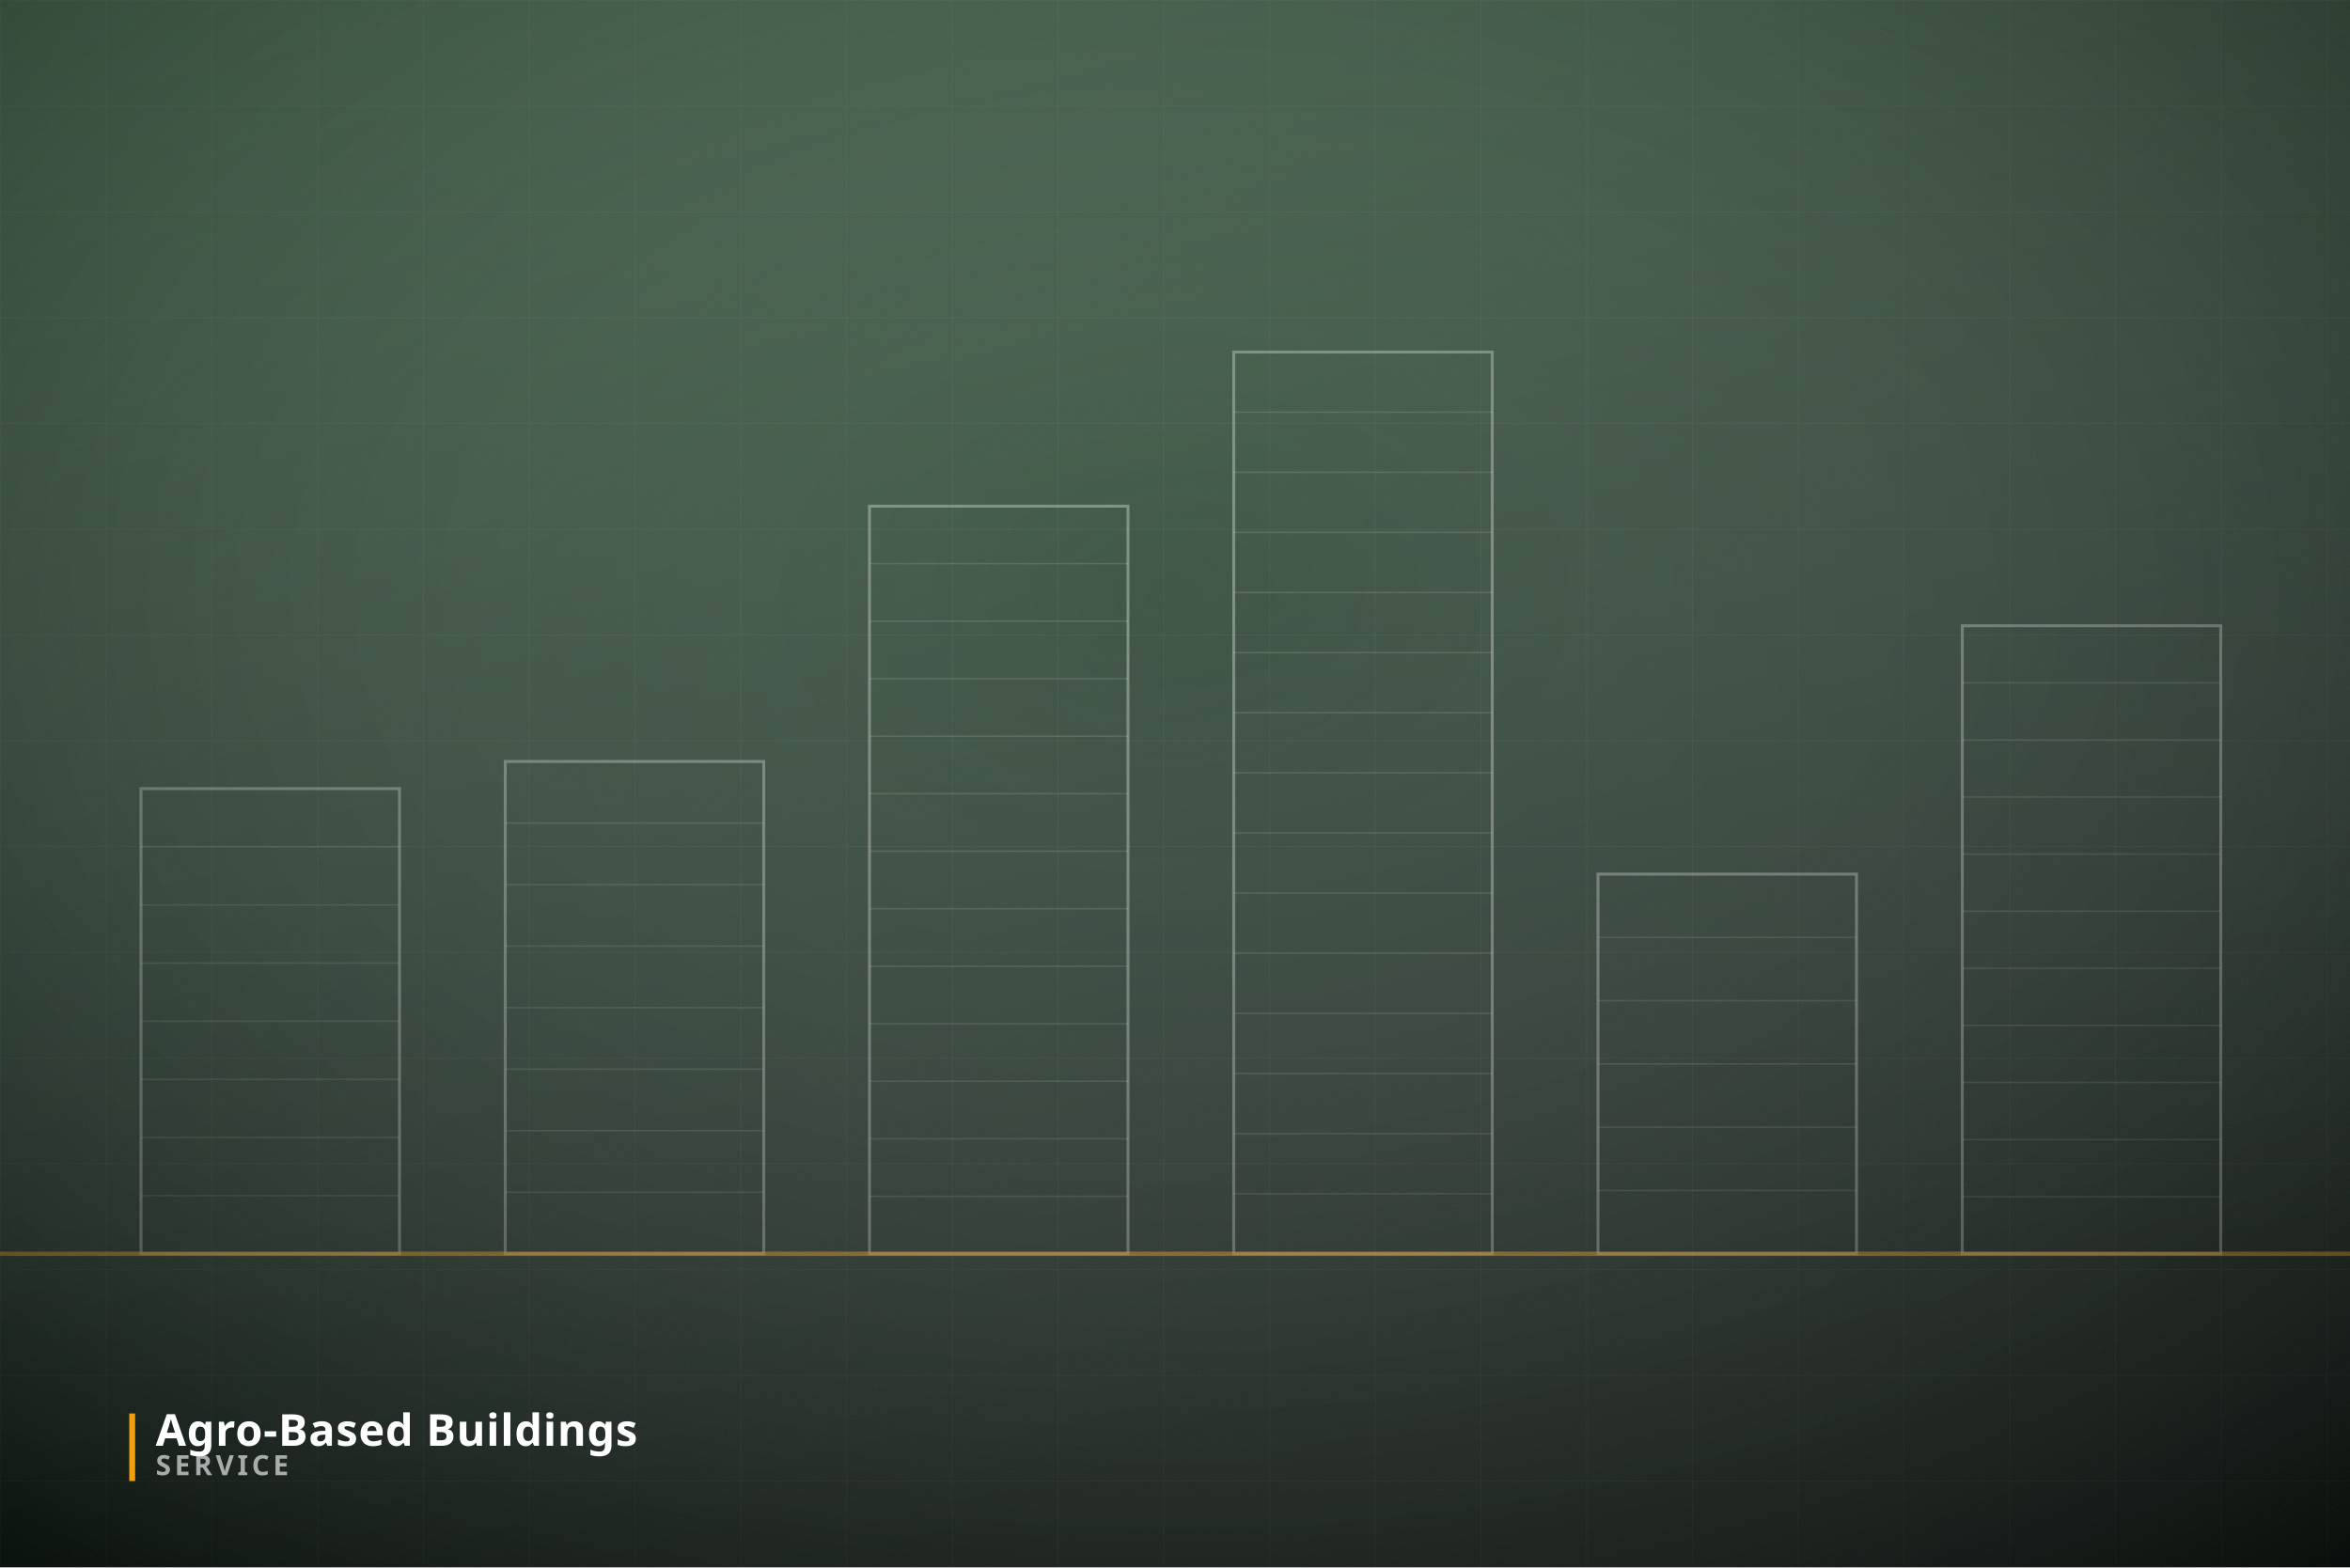
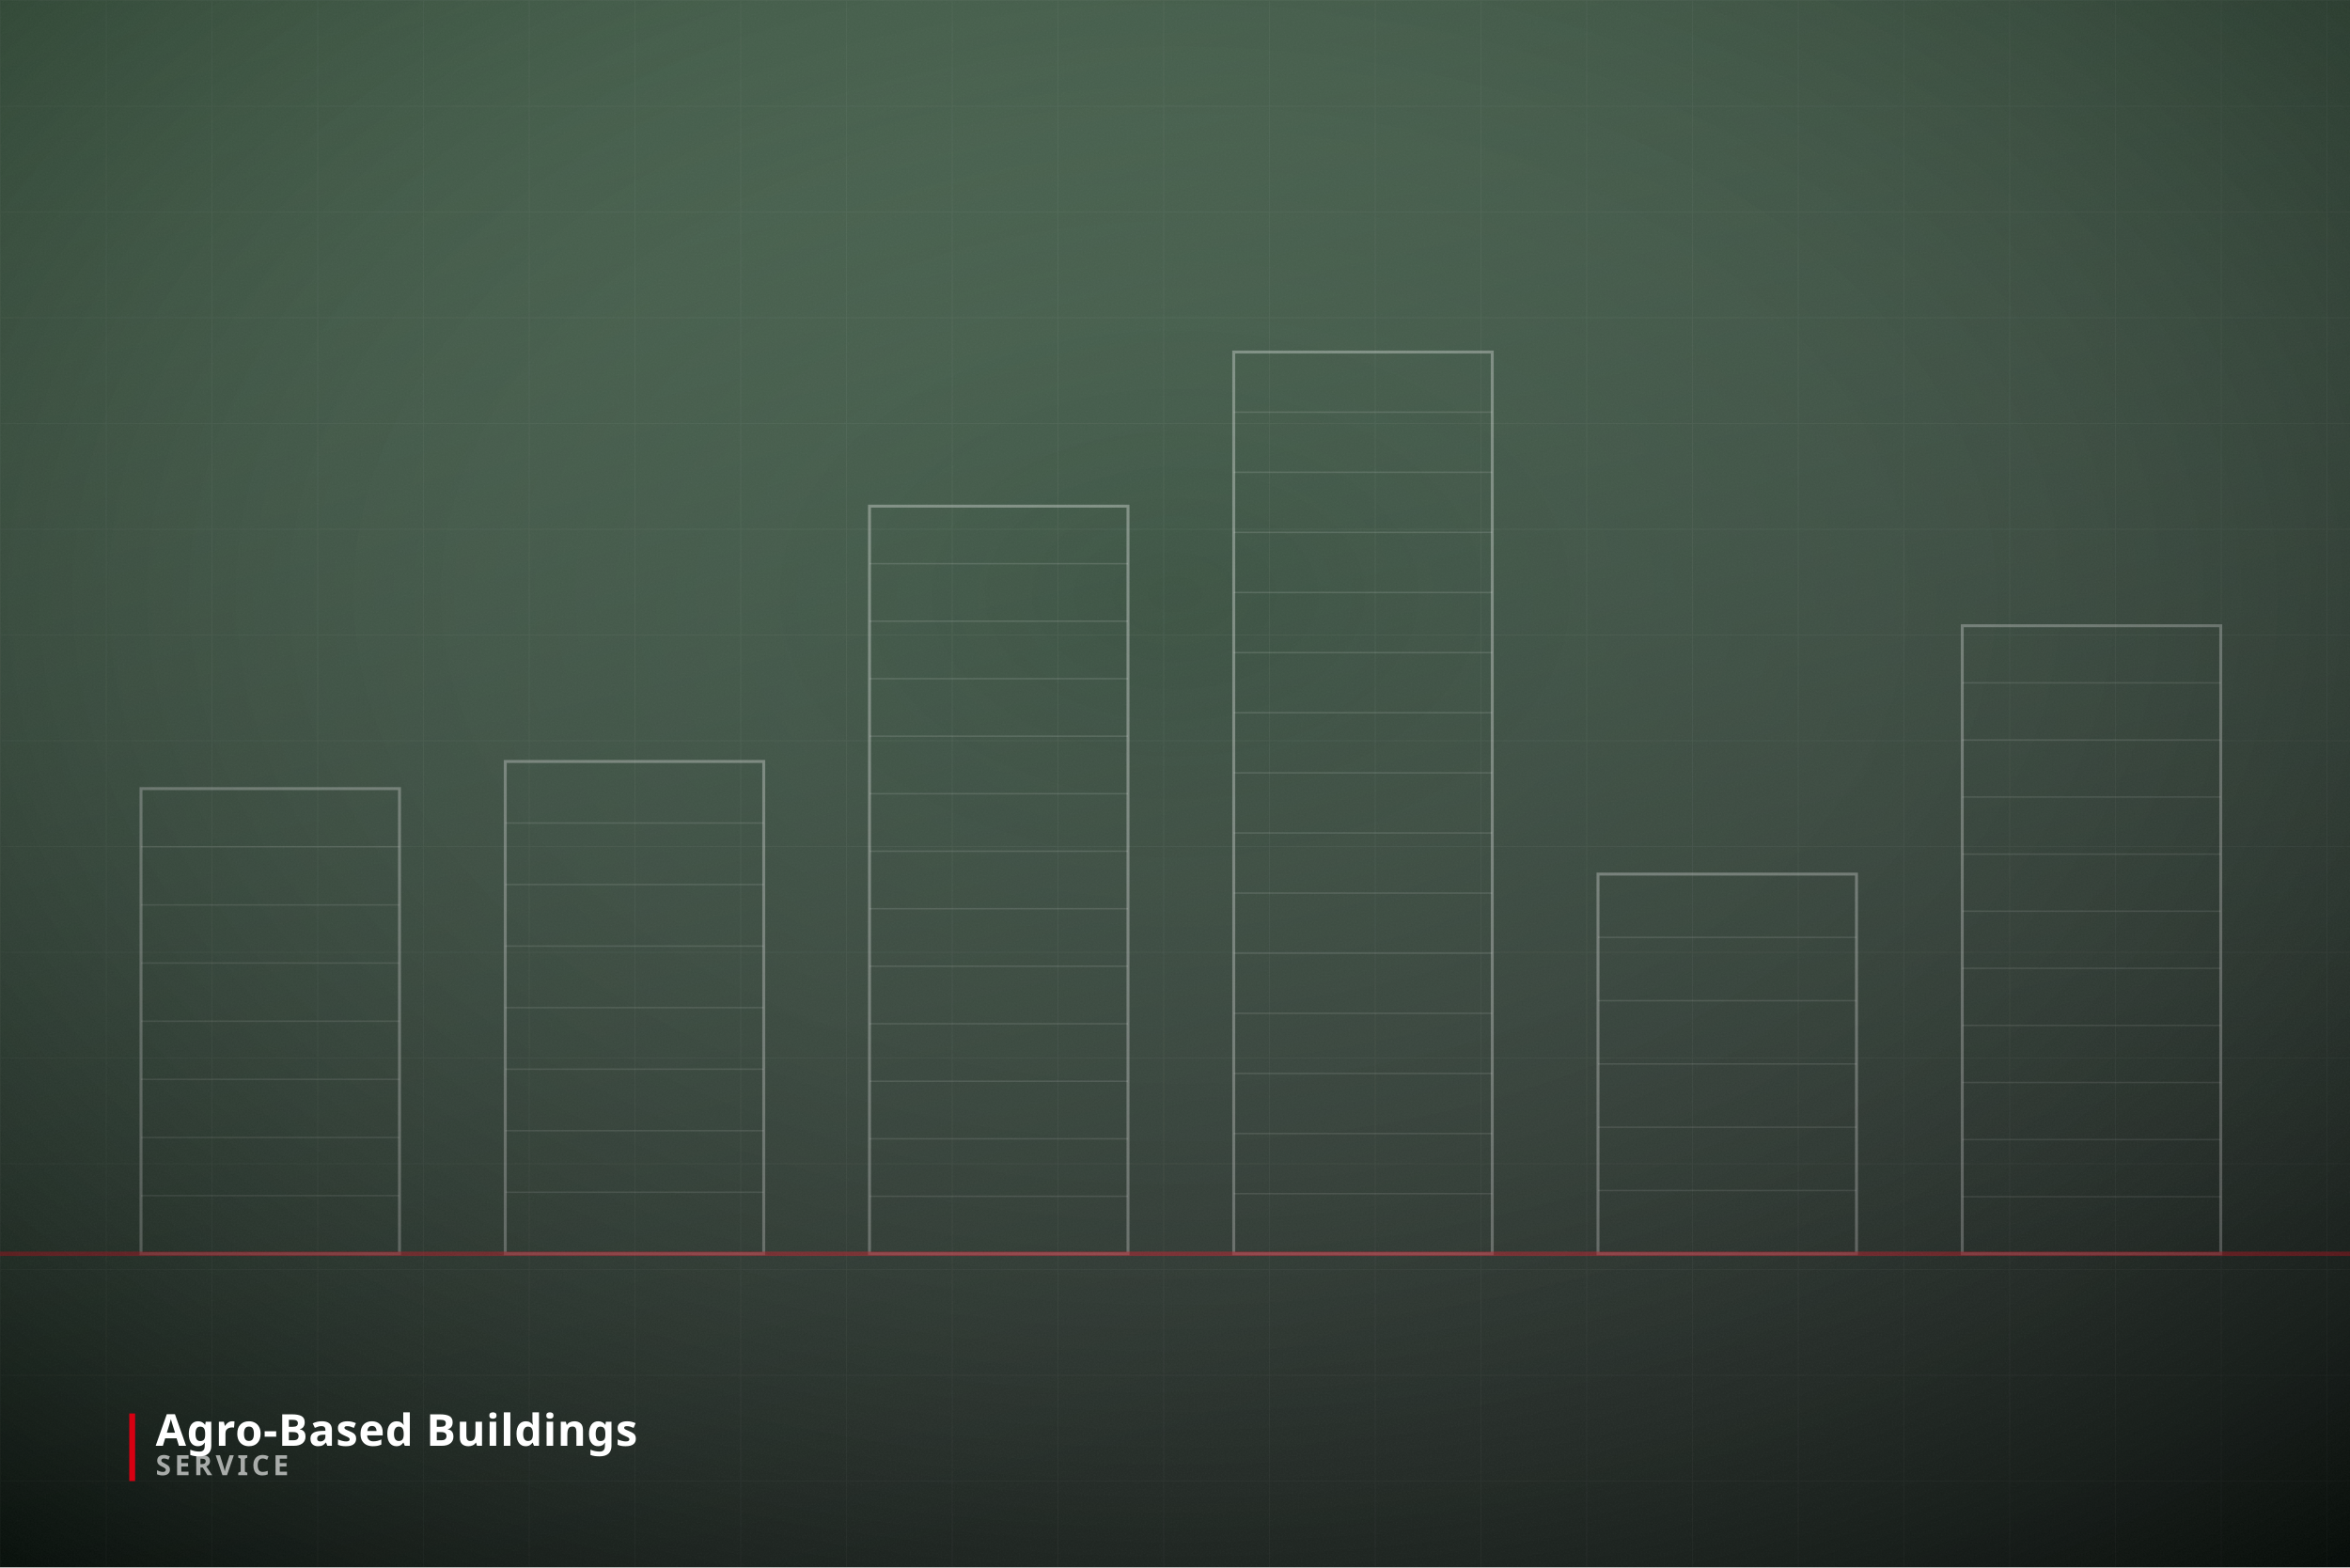
<svg xmlns="http://www.w3.org/2000/svg" width="1600" height="1067" viewBox="0 0 1600 1067" role="img" aria-label="Agro-Based Buildings">
  <defs>
    <linearGradient id="gsvcagro" x1="0" y1="0" x2="0.35" y2="1">
      <stop offset="0%" stop-color="#2f5738" />
      <stop offset="55%" stop-color="#1c3524" />
      <stop offset="100%" stop-color="#0b1710" />
    </linearGradient>
    <radialGradient id="vsvcagro" cx="50%" cy="38%" r="78%">
      <stop offset="0%" stop-color="#fff" stop-opacity="0.14" />
      <stop offset="100%" stop-color="#000" stop-opacity="0.5" />
    </radialGradient>
    <pattern id="psvcagro" width="72" height="72" patternUnits="userSpaceOnUse">
      <path d="M72 0 L0 0 0 72" fill="none" stroke="rgba(255,255,255,.055)" stroke-width="1" />
    </pattern>
    <filter id="nsvcagro">
      <feTurbulence type="fractalNoise" baseFrequency="0.9" numOctaves="3" />
      <feColorMatrix type="saturate" values="0" />
    </filter>
  </defs>
  <rect width="1600" height="1067" fill="url(#gsvcagro)" />
  <rect width="1600" height="1067" fill="url(#psvcagro)" />
  <rect x="96" y="536.9" width="176" height="316.7" fill="none" stroke="rgba(255,255,255,.34)" stroke-width="2" />
  <line x1="96" y1="576.487" x2="272" y2="576.487" stroke="rgba(255,255,255,.13)" stroke-width="1" />
  <line x1="96" y1="616.075" x2="272" y2="616.075" stroke="rgba(255,255,255,.13)" stroke-width="1" />
  <line x1="96" y1="655.662" x2="272" y2="655.662" stroke="rgba(255,255,255,.13)" stroke-width="1" />
  <line x1="96" y1="695.25" x2="272" y2="695.25" stroke="rgba(255,255,255,.13)" stroke-width="1" />
  <line x1="96" y1="734.837" x2="272" y2="734.837" stroke="rgba(255,255,255,.13)" stroke-width="1" />
  <line x1="96" y1="774.425" x2="272" y2="774.425" stroke="rgba(255,255,255,.13)" stroke-width="1" />
  <line x1="96" y1="814.012" x2="272" y2="814.012" stroke="rgba(255,255,255,.13)" stroke-width="1" />
  <rect x="344" y="518.419" width="176" height="335.181" fill="none" stroke="rgba(255,255,255,.34)" stroke-width="2" />
  <line x1="344" y1="560.317" x2="520" y2="560.317" stroke="rgba(255,255,255,.13)" stroke-width="1" />
  <line x1="344" y1="602.215" x2="520" y2="602.215" stroke="rgba(255,255,255,.13)" stroke-width="1" />
  <line x1="344" y1="644.112" x2="520" y2="644.112" stroke="rgba(255,255,255,.13)" stroke-width="1" />
  <line x1="344" y1="686.01" x2="520" y2="686.01" stroke="rgba(255,255,255,.13)" stroke-width="1" />
  <line x1="344" y1="727.907" x2="520" y2="727.907" stroke="rgba(255,255,255,.13)" stroke-width="1" />
  <line x1="344" y1="769.805" x2="520" y2="769.805" stroke="rgba(255,255,255,.13)" stroke-width="1" />
  <line x1="344" y1="811.702" x2="520" y2="811.702" stroke="rgba(255,255,255,.13)" stroke-width="1" />
  <rect x="592" y="344.594" width="176" height="509.006" fill="none" stroke="rgba(255,255,255,.34)" stroke-width="2" />
  <line x1="592" y1="383.748" x2="768" y2="383.748" stroke="rgba(255,255,255,.13)" stroke-width="1" />
  <line x1="592" y1="422.902" x2="768" y2="422.902" stroke="rgba(255,255,255,.13)" stroke-width="1" />
  <line x1="592" y1="462.057" x2="768" y2="462.057" stroke="rgba(255,255,255,.13)" stroke-width="1" />
  <line x1="592" y1="501.211" x2="768" y2="501.211" stroke="rgba(255,255,255,.13)" stroke-width="1" />
  <line x1="592" y1="540.365" x2="768" y2="540.365" stroke="rgba(255,255,255,.13)" stroke-width="1" />
  <line x1="592" y1="579.52" x2="768" y2="579.52" stroke="rgba(255,255,255,.13)" stroke-width="1" />
  <line x1="592" y1="618.674" x2="768" y2="618.674" stroke="rgba(255,255,255,.13)" stroke-width="1" />
  <line x1="592" y1="657.828" x2="768" y2="657.828" stroke="rgba(255,255,255,.13)" stroke-width="1" />
  <line x1="592" y1="696.983" x2="768" y2="696.983" stroke="rgba(255,255,255,.13)" stroke-width="1" />
  <line x1="592" y1="736.137" x2="768" y2="736.137" stroke="rgba(255,255,255,.13)" stroke-width="1" />
  <line x1="592" y1="775.291" x2="768" y2="775.291" stroke="rgba(255,255,255,.13)" stroke-width="1" />
  <line x1="592" y1="814.446" x2="768" y2="814.446" stroke="rgba(255,255,255,.13)" stroke-width="1" />
  <rect x="840" y="239.67" width="176" height="613.93" fill="none" stroke="rgba(255,255,255,.34)" stroke-width="2" />
  <line x1="840" y1="280.599" x2="1016" y2="280.599" stroke="rgba(255,255,255,.13)" stroke-width="1" />
  <line x1="840" y1="321.528" x2="1016" y2="321.528" stroke="rgba(255,255,255,.13)" stroke-width="1" />
  <line x1="840" y1="362.456" x2="1016" y2="362.456" stroke="rgba(255,255,255,.13)" stroke-width="1" />
  <line x1="840" y1="403.385" x2="1016" y2="403.385" stroke="rgba(255,255,255,.13)" stroke-width="1" />
  <line x1="840" y1="444.314" x2="1016" y2="444.314" stroke="rgba(255,255,255,.13)" stroke-width="1" />
  <line x1="840" y1="485.242" x2="1016" y2="485.242" stroke="rgba(255,255,255,.13)" stroke-width="1" />
  <line x1="840" y1="526.171" x2="1016" y2="526.171" stroke="rgba(255,255,255,.13)" stroke-width="1" />
  <line x1="840" y1="567.1" x2="1016" y2="567.1" stroke="rgba(255,255,255,.13)" stroke-width="1" />
  <line x1="840" y1="608.028" x2="1016" y2="608.028" stroke="rgba(255,255,255,.13)" stroke-width="1" />
  <line x1="840" y1="648.957" x2="1016" y2="648.957" stroke="rgba(255,255,255,.13)" stroke-width="1" />
  <line x1="840" y1="689.885" x2="1016" y2="689.885" stroke="rgba(255,255,255,.13)" stroke-width="1" />
  <line x1="840" y1="730.814" x2="1016" y2="730.814" stroke="rgba(255,255,255,.13)" stroke-width="1" />
  <line x1="840" y1="771.743" x2="1016" y2="771.743" stroke="rgba(255,255,255,.13)" stroke-width="1" />
  <line x1="840" y1="812.671" x2="1016" y2="812.671" stroke="rgba(255,255,255,.13)" stroke-width="1" />
  <rect x="1088" y="595.098" width="176" height="258.502" fill="none" stroke="rgba(255,255,255,.34)" stroke-width="2" />
  <line x1="1088" y1="638.182" x2="1264" y2="638.182" stroke="rgba(255,255,255,.13)" stroke-width="1" />
  <line x1="1088" y1="681.265" x2="1264" y2="681.265" stroke="rgba(255,255,255,.13)" stroke-width="1" />
  <line x1="1088" y1="724.349" x2="1264" y2="724.349" stroke="rgba(255,255,255,.13)" stroke-width="1" />
  <line x1="1088" y1="767.433" x2="1264" y2="767.433" stroke="rgba(255,255,255,.13)" stroke-width="1" />
  <line x1="1088" y1="810.516" x2="1264" y2="810.516" stroke="rgba(255,255,255,.13)" stroke-width="1" />
  <rect x="1336" y="426.015" width="176" height="427.585" fill="none" stroke="rgba(255,255,255,.34)" stroke-width="2" />
  <line x1="1336" y1="464.887" x2="1512" y2="464.887" stroke="rgba(255,255,255,.13)" stroke-width="1" />
  <line x1="1336" y1="503.758" x2="1512" y2="503.758" stroke="rgba(255,255,255,.13)" stroke-width="1" />
  <line x1="1336" y1="542.629" x2="1512" y2="542.629" stroke="rgba(255,255,255,.13)" stroke-width="1" />
  <line x1="1336" y1="581.501" x2="1512" y2="581.501" stroke="rgba(255,255,255,.13)" stroke-width="1" />
  <line x1="1336" y1="620.372" x2="1512" y2="620.372" stroke="rgba(255,255,255,.13)" stroke-width="1" />
  <line x1="1336" y1="659.243" x2="1512" y2="659.243" stroke="rgba(255,255,255,.13)" stroke-width="1" />
  <line x1="1336" y1="698.115" x2="1512" y2="698.115" stroke="rgba(255,255,255,.13)" stroke-width="1" />
  <line x1="1336" y1="736.986" x2="1512" y2="736.986" stroke="rgba(255,255,255,.13)" stroke-width="1" />
  <line x1="1336" y1="775.857" x2="1512" y2="775.857" stroke="rgba(255,255,255,.13)" stroke-width="1" />
  <line x1="1336" y1="814.729" x2="1512" y2="814.729" stroke="rgba(255,255,255,.13)" stroke-width="1" />
-   <line x1="0" y1="853.6" x2="1600" y2="853.6" stroke="rgba(245,158,11,.55)" stroke-width="3" />
+   <line x1="0" y1="853.6" x2="1600" y2="853.6" stroke="rgba(215,0,18,.55)" stroke-width="3" />
  <rect width="1600" height="1067" fill="url(#vsvcagro)" />
  <rect width="1600" height="1067" filter="url(#nsvcagro)" opacity="0.045" />
  <g font-family="Manrope, ui-sans-serif, system-ui, sans-serif">
-     <rect x="88" y="962.315" width="4" height="46" fill="#F59E0B" />
+     <rect x="88" y="962.315" width="4" height="46" fill="#D70012" />
    <text x="106" y="984.315" fill="#ffffff" font-size="30" font-weight="700" letter-spacing="0.5">Agro-Based Buildings</text>
    <text x="106" y="1004.315" fill="rgba(255,255,255,.62)" font-size="19" font-weight="600" letter-spacing="2.4">SERVICE</text>
  </g>
</svg>
